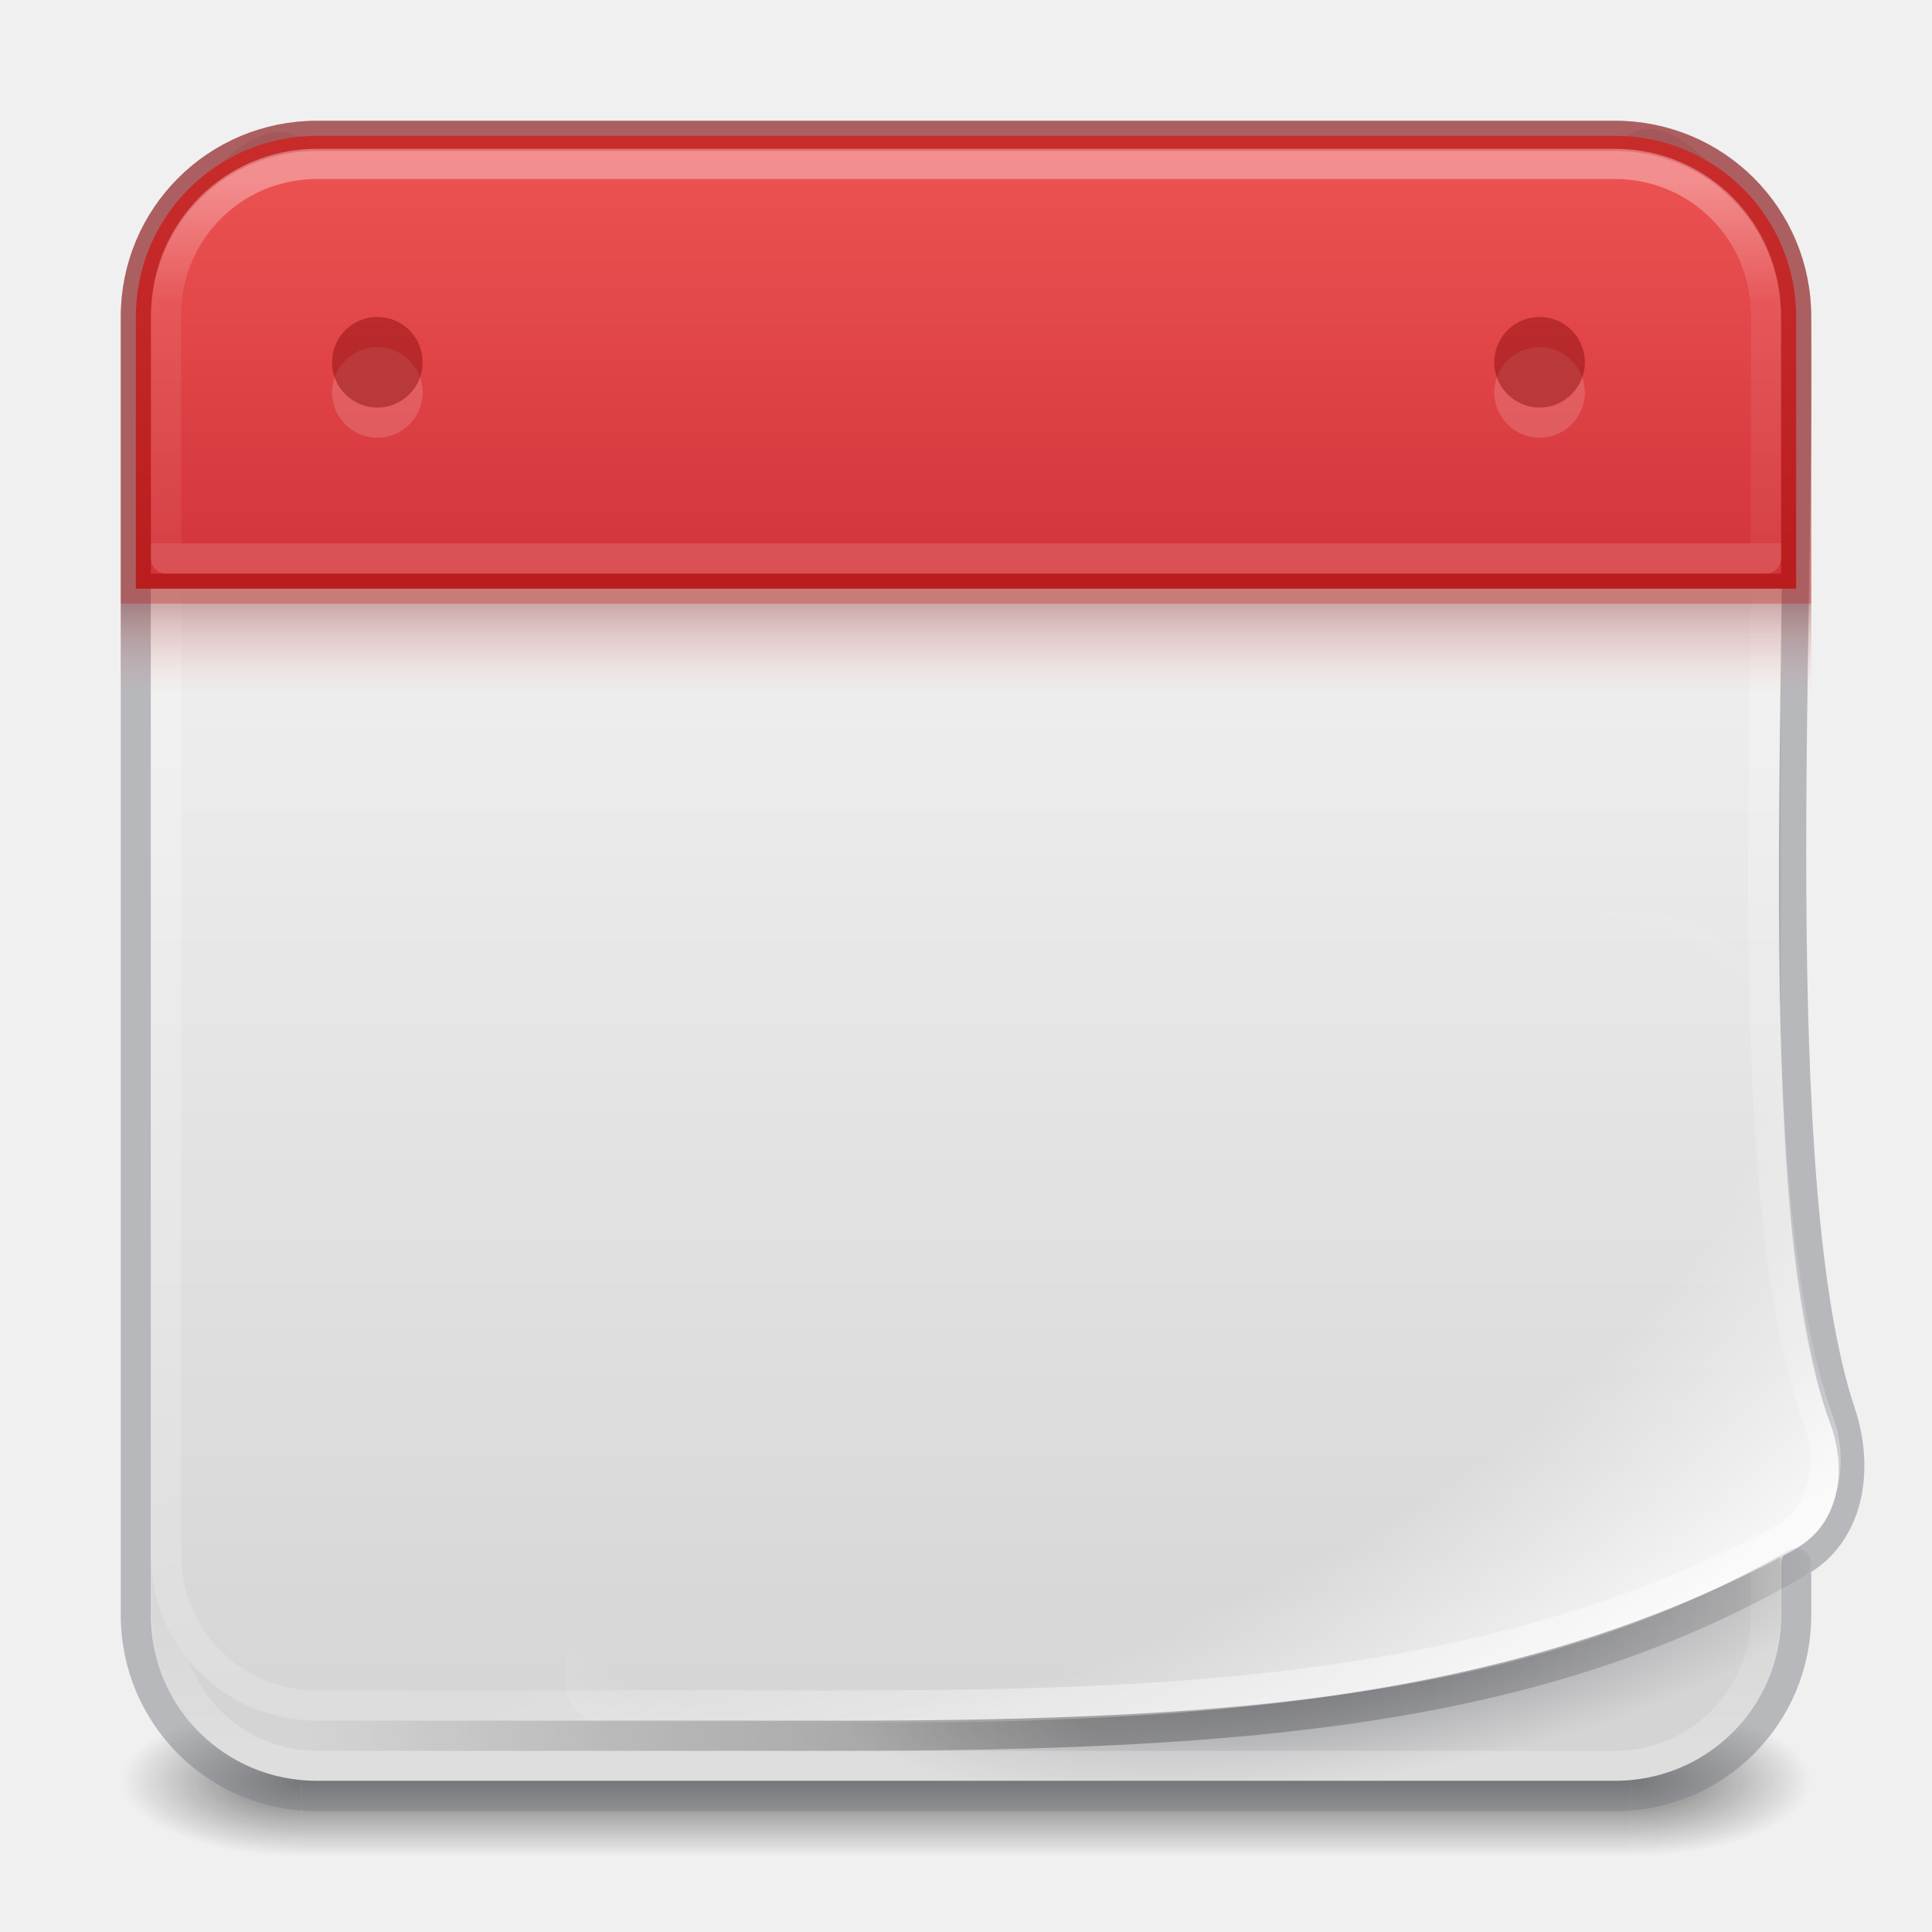
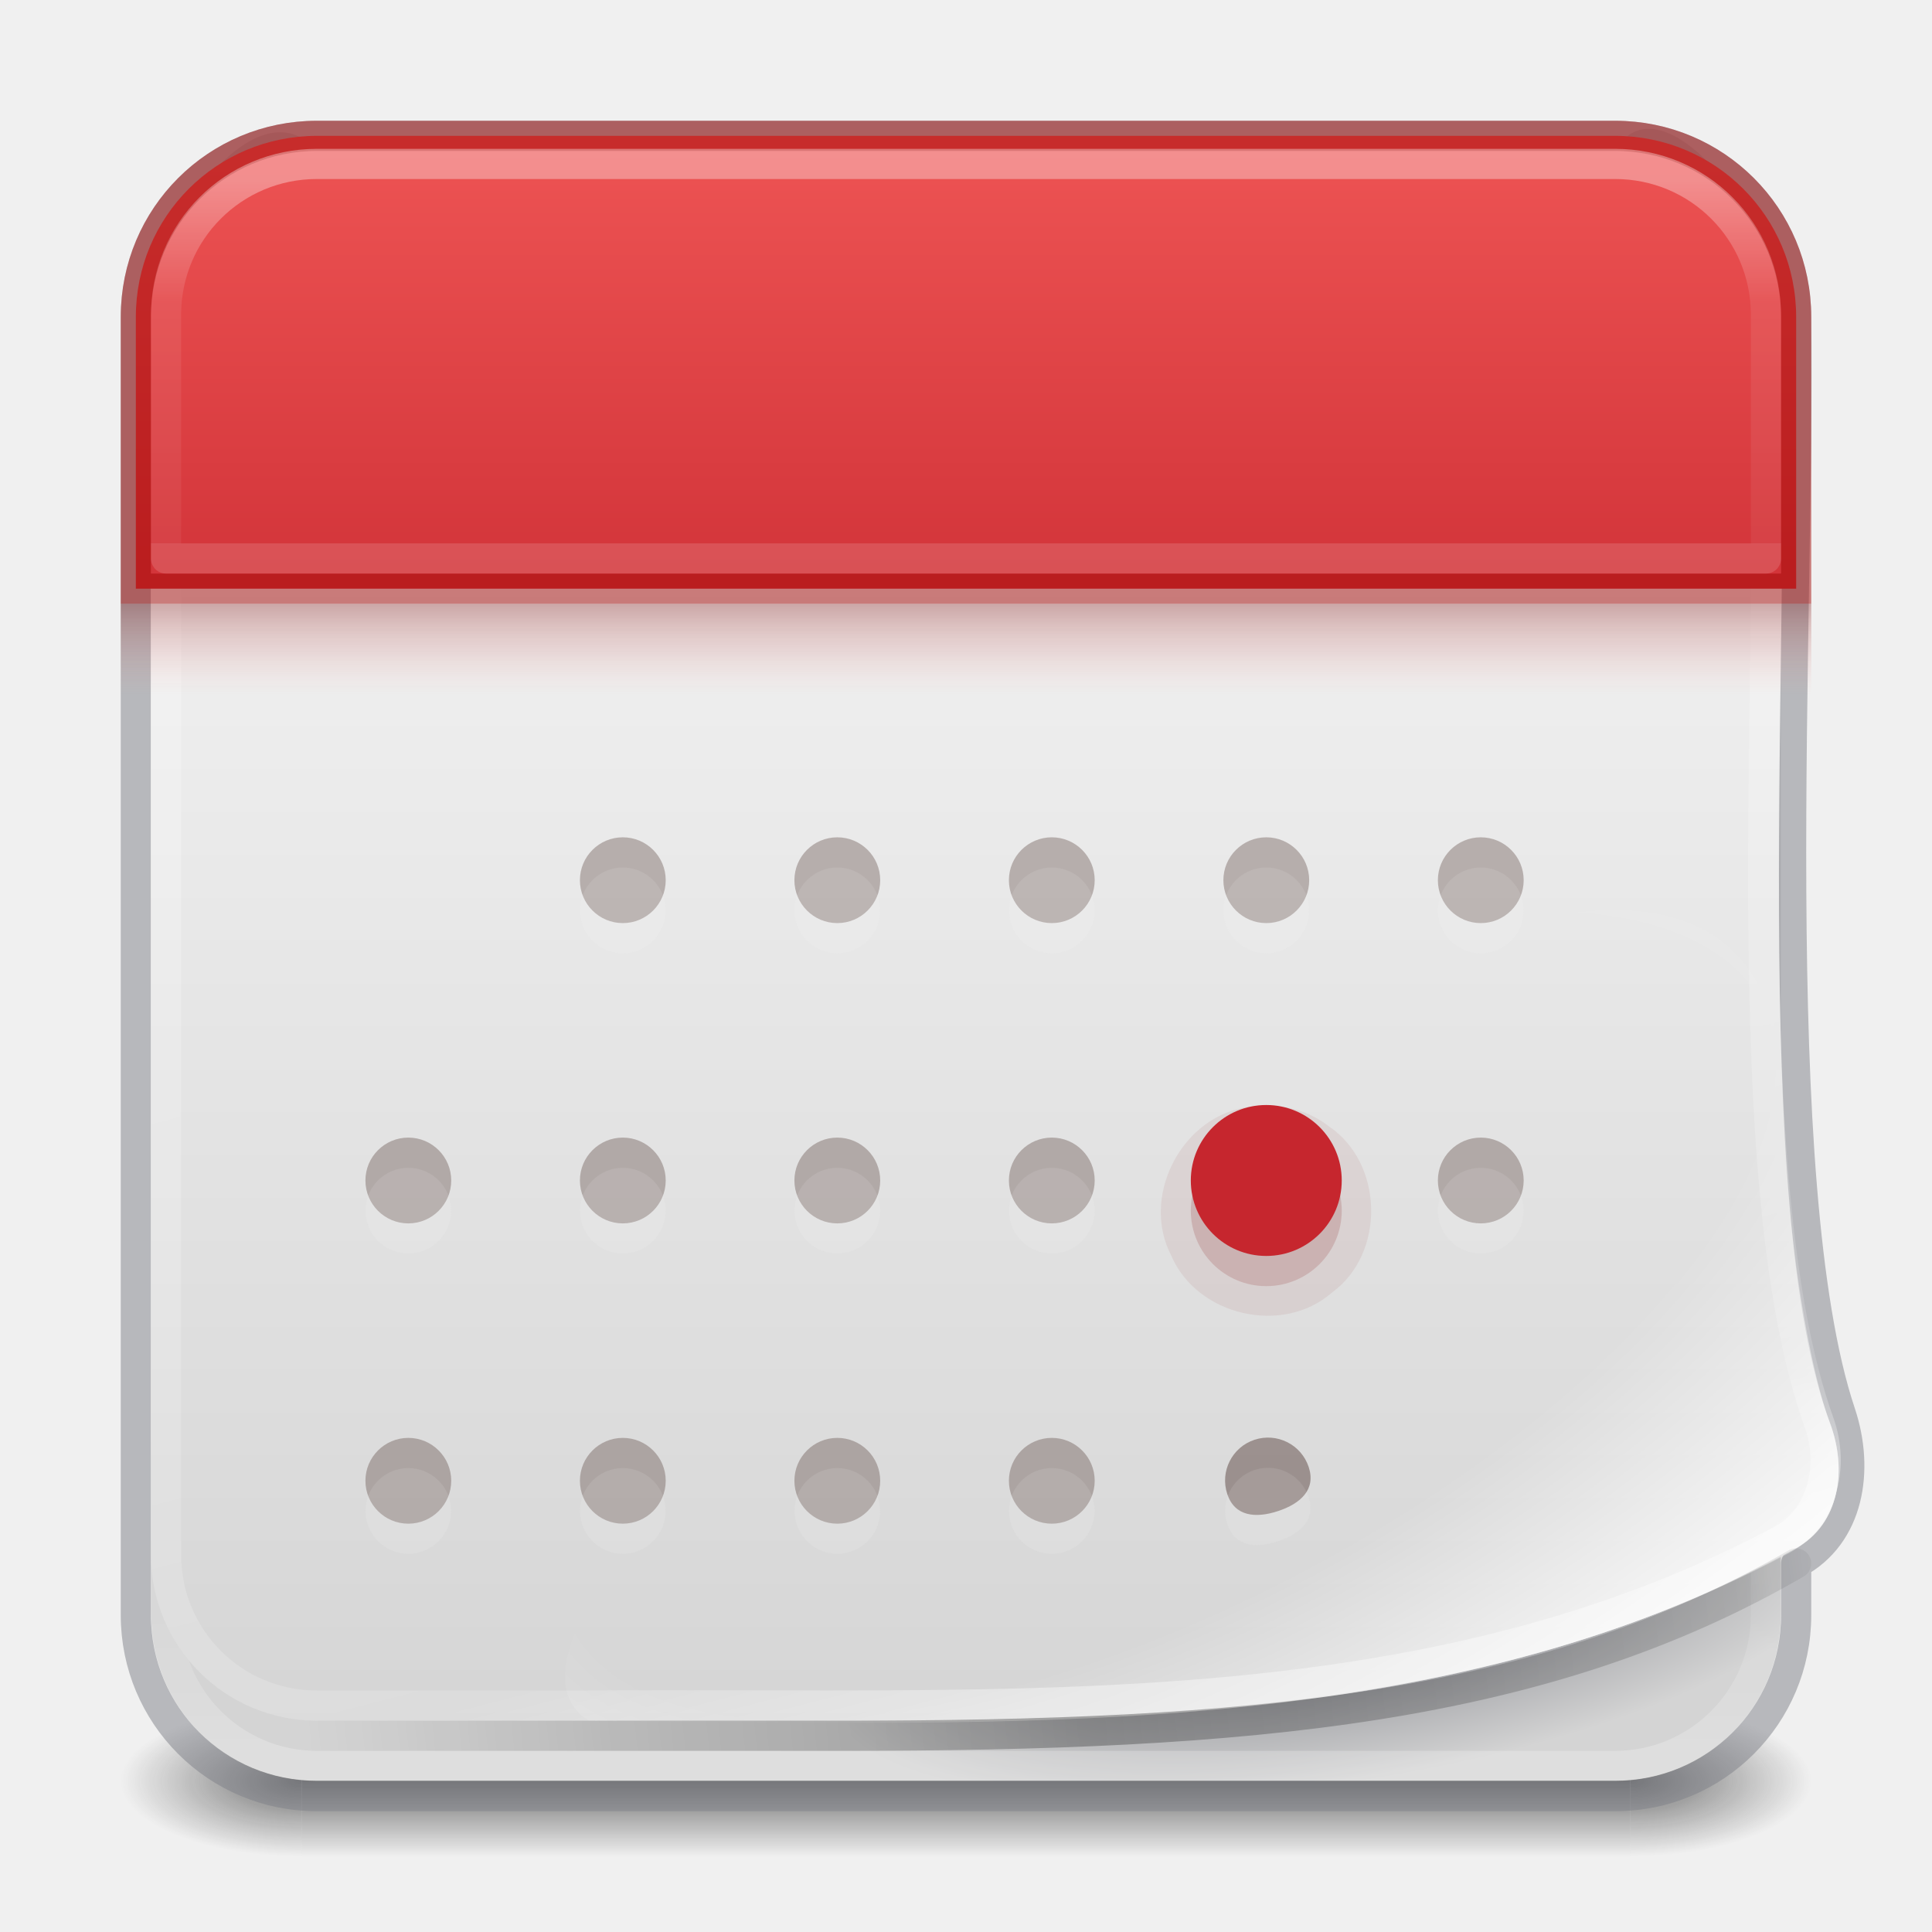
<svg xmlns="http://www.w3.org/2000/svg" xmlns:xlink="http://www.w3.org/1999/xlink" width="64" height="64" viewBox="0 0 64 64" fill="none" version="1.1" id="svg4" xml:space="preserve">
  <defs id="defs4">
    <linearGradient id="linearGradient58">
      <stop style="stop-color:#ffffff;stop-opacity:0;" offset="0" id="stop55" />
      <stop style="stop-color:#ffffff;stop-opacity:0;" offset="0.547" id="stop56" />
      <stop style="stop-color:#ffffff;stop-opacity:1;" offset="1" id="stop57" />
    </linearGradient>
    <linearGradient id="linearGradient30">
      <stop style="stop-color:#7e8087;stop-opacity:1" offset="0" id="stop31" />
      <stop style="stop-color:#d4d4d4;stop-opacity:1" offset="1" id="stop32" />
    </linearGradient>
    <linearGradient id="linearGradient3688-166-749">
      <stop id="stop2883" style="stop-color:#181818;stop-opacity:1" offset="0" />
      <stop id="stop2885" style="stop-color:#181818;stop-opacity:0" offset="1" />
    </linearGradient>
    <linearGradient id="linearGradient3702-501-757">
      <stop id="stop2895" style="stop-color:#181818;stop-opacity:0" offset="0" />
      <stop id="stop2897" style="stop-color:#181818;stop-opacity:1" offset="0.5" />
      <stop id="stop2899" style="stop-color:#181818;stop-opacity:0" offset="1" />
    </linearGradient>
    <style id="style1">.g{fill:#000;}.g,.h,.i{stroke-width:0px;}.h{fill:url(#e);}.i{fill:#fff;}</style>
    <style id="style1-7">.g{fill:#000;}.g,.h,.i{stroke-width:0px;}.h{fill:url(#e);}.i{fill:#fff;}</style>
    <style id="style1-5">.g{fill:#000;}.g,.h,.i{stroke-width:0px;}.h{fill:url(#e);}.i{fill:#fff;}</style>
    <linearGradient id="linearGradient20">
      <stop style="stop-color:#ed5353;stop-opacity:1;" offset="0" id="stop27" />
      <stop style="stop-color:#c6262e;stop-opacity:1;" offset="1" id="stop28" />
    </linearGradient>
    <linearGradient id="linearGradient18">
      <stop style="stop-color:#000000;stop-opacity:0;" offset="0" id="stop13" />
      <stop style="stop-color:#000000;stop-opacity:0.496;" offset="0.21" id="stop14" />
      <stop style="stop-color:#000000;stop-opacity:1;" offset="0.5" id="stop15" />
      <stop style="stop-color:#000000;stop-opacity:0.5;" offset="0.922" id="stop16" />
      <stop style="stop-color:#000000;stop-opacity:0;" offset="1" id="stop17" />
    </linearGradient>
    <linearGradient id="linearGradient4">
      <stop style="stop-color:#fafafa;stop-opacity:1;" offset="0" id="stop4" />
      <stop style="stop-color:#d4d4d4;stop-opacity:1;" offset="1" id="stop5" />
    </linearGradient>
    <linearGradient y2="42.053" x2="37.962" y1="5.848" x1="37.962" gradientTransform="matrix(1.432432,0,0,1.436283,-2.378375,-2.399544)" gradientUnits="userSpaceOnUse" id="linearGradient3904" xlink:href="#linearGradient4270" />
    <linearGradient id="linearGradient4270">
      <stop id="stop4272" style="stop-color:#ffffff;stop-opacity:1" offset="0" />
      <stop id="stop4274" style="stop-color:#ffffff;stop-opacity:0.235" offset="0.087" />
      <stop id="stop4276" style="stop-color:#ffffff;stop-opacity:0.157" offset="0.913" />
      <stop id="stop4278" style="stop-color:#ffffff;stop-opacity:0.392" offset="1" />
    </linearGradient>
    <radialGradient cx="4.993" cy="43.5" r="2.5" fx="4.993" fy="43.5" id="radialGradient3337-2-2" xlink:href="#linearGradient3688-166-749" gradientUnits="userSpaceOnUse" gradientTransform="matrix(2.404541,0,0,1,41.98575,15.5)" />
    <radialGradient cx="4.993" cy="43.5" r="2.5" fx="4.993" fy="43.5" id="radialGradient3339-1-4" xlink:href="#linearGradient3688-166-749" gradientUnits="userSpaceOnUse" gradientTransform="matrix(2.404541,0,0,1,-22.01424,-102.5)" />
    <linearGradient x1="25.058" y1="47.028" x2="25.058" y2="39.999" id="linearGradient6394" xlink:href="#linearGradient3702-501-757" gradientUnits="userSpaceOnUse" gradientTransform="matrix(1.571429,0,0,0.7142857,-5.714285,27.92857)" />
    <style id="style1-59">.g{fill:#000;}.g,.h,.i{stroke-width:0px;}.h{fill:url(#e);}.i{fill:#fff;}</style>
    <style id="style1-6">.cls-1{fill:#fff;}</style>
    <style id="style1-67">.cls-1{fill:#fff;}</style>
    <linearGradient xlink:href="#linearGradient4270" id="linearGradient7" x1="32" y1="6" x2="44.286" y2="53.558" gradientUnits="userSpaceOnUse" />
    <linearGradient xlink:href="#linearGradient4" id="linearGradient17" x1="23.688" y1="4.869" x2="23.688" y2="58.875" gradientUnits="userSpaceOnUse" />
    <linearGradient xlink:href="#linearGradient18" id="linearGradient11" gradientUnits="userSpaceOnUse" x1="10.145" y1="55.588" x2="61.5" y2="50.121" gradientTransform="translate(0,2)" />
    <linearGradient xlink:href="#linearGradient3510-9-7" id="linearGradient1195" x1="24" y1="14.528" x2="24" y2="17" gradientUnits="userSpaceOnUse" gradientTransform="matrix(1.454545,0,0,1.2,-2.545454,2.600001)" />
    <linearGradient id="linearGradient3510-9-7">
      <stop id="stop3512-9-6" style="stop-color:#7a0000;stop-opacity:1" offset="0" />
      <stop id="stop3514-9-1" style="stop-color:#ff8c82;stop-opacity:0;" offset="1" />
    </linearGradient>
    <linearGradient xlink:href="#linearGradient20" id="linearGradient2136" gradientUnits="userSpaceOnUse" gradientTransform="matrix(1.410298,0,0,1.414857,60.15285,-3.280904)" x1="-19.253" y1="5.853" x2="-19.253" y2="20.444" />
    <linearGradient x1="24" y1="5.898" x2="24" y2="14.253" id="linearGradient3381-5-4" xlink:href="#linearGradient2670" gradientUnits="userSpaceOnUse" gradientTransform="matrix(1.432432,0,0,1.436283,-2.378381,-2.470778)" />
    <linearGradient id="linearGradient2670">
      <stop id="stop2662" style="stop-color:#ffffff;stop-opacity:1" offset="0" />
      <stop id="stop2664" style="stop-color:#ffffff;stop-opacity:0.235" offset="0.333" />
      <stop id="stop2666" style="stop-color:#ffffff;stop-opacity:0.157" offset="1" />
      <stop id="stop2668" style="stop-color:#ffffff;stop-opacity:0.392" offset="1" />
    </linearGradient>
    <radialGradient xlink:href="#linearGradient30" id="radialGradient32" cx="33.946" cy="46.009" fx="33.946" fy="46.009" r="26.99" gradientTransform="matrix(0.6283712,-0.0979385,0.03032077,0.1945374,21.67073,48.10439)" gradientUnits="userSpaceOnUse" />
    <radialGradient xlink:href="#linearGradient58" id="radialGradient29" cx="82.863" cy="101.71" fx="82.863" fy="101.71" r="17.958" gradientTransform="matrix(-1.972446,1.033264,-0.4471601,-0.8536049,247.5214,44.81994)" gradientUnits="userSpaceOnUse" />
  </defs>
  <g id="g866">
    <rect style="opacity:0.6;fill:url(#radialGradient3337-2-2);fill-opacity:1;stroke:none;stroke-width:1.062" id="rect2801-5-5-7-9" y="56.5" x="54" height="5" width="6" />
    <rect style="opacity:0.6;fill:url(#radialGradient3339-1-4);fill-opacity:1;stroke:none;stroke-width:1.062" id="rect3696-3-0-3-7" transform="scale(-1)" y="-61.5" x="-10" height="5" width="6" />
    <rect style="opacity:0.6;fill:url(#linearGradient6394);fill-opacity:1;stroke:none;stroke-width:1.062" id="rect3700-5-6-8-4" y="56.5" x="10" height="5" width="44" />
  </g>
  <path id="rect5505-21-3-8-5-2-9-8" d="m 10.5,5.01 c 15.046,18.217 29.598,23.815 43,0 C 54.996,2.351 58.99,7.45 58.99,10.5 v 43 c 0,3.05 -2.44,5.49 -5.49,5.49 h -43 c -3.05,0 -5.49,-2.44 -5.49,-5.49 v -43 c 0,-3.05 3.548,-7.842 5.49,-5.49 z" style="color:#000000;display:inline;overflow:visible;visibility:visible;fill:url(#radialGradient32);fill-opacity:1;fill-rule:nonzero;stroke:none;stroke-width:1;marker:none;enable-background:accumulate;opacity:1" />
  <rect style="opacity:0.6;fill:none;stroke:url(#linearGradient3904);stroke-width:1;stroke-linecap:round;stroke-linejoin:round;stroke-miterlimit:4;stroke-dasharray:none;stroke-dashoffset:0;stroke-opacity:1" id="rect6741" y="5.5" x="5.5" ry="5" rx="5" height="53" width="53" />
  <path id="rect5505-21-9" style="color:#000000;display:inline;overflow:visible;visibility:visible;opacity:0.5;fill:none;stroke:#7e8087;stroke-width:1;stroke-linecap:round;stroke-linejoin:round;stroke-miterlimit:4;stroke-dasharray:none;stroke-dashoffset:0;stroke-opacity:1;marker:none;enable-background:accumulate" d="m 10.5,4.5 c -3.324,0 -6,2.676 -6,6 v 43 c 0,3.324 2.676,6 6,6 h 43 c 3.324,0 6,-2.676 6,-6 v -1.709 c 0.002,-9.31e-4 0.004,-0.002 0.005,-0.003 1.753,-0.937 2.091,-3.103 1.463,-4.98 C 58.445,39.267 59.63,20.449 59.5,10.5 c 0,-3.324 -2.676,-6 -6,-6 z" />
  <path id="path16" style="opacity:1;fill:url(#linearGradient17);stroke:none;stroke-width:1;stroke-linecap:round;stroke-linejoin:round;stroke-miterlimit:4;stroke-dasharray:none;stroke-dashoffset:0;stroke-opacity:1" d="M 10.5,5 C 7.456,5 5,7.456 5,10.5 v 41 c 0,3.044 2.456,5.5 5.5,5.5 h 9.004 c 13.659,0.092 28.225,0.84 39.994,-5.714 1.443,-0.804 1.7,-2.608 1.122,-4.147 C 57.942,40.01 59.339,21.54 59,10.5 59,7.456 56.544,5 53.5,5 Z" />
  <path id="path16-8" style="opacity:0.8;fill:url(#radialGradient29);fill-opacity:1;stroke:none;stroke-width:1;stroke-linecap:round;stroke-linejoin:round;stroke-miterlimit:4;stroke-dasharray:none;stroke-dashoffset:0;stroke-opacity:0.497" d="m 19.504,57 c 13.659,0.092 28.225,0.84 39.994,-5.714 1.443,-0.804 1.7,-2.608 1.122,-4.147 C 59.698,44.685 59.066,39.094 59.066,36.514 59.066,15.602 12.133,52.5 19.504,57 Z" />
  <path id="path15" style="opacity:1;fill:none;stroke:url(#linearGradient7);stroke-width:1;stroke-linecap:round;stroke-linejoin:round;stroke-miterlimit:4;stroke-dasharray:none;stroke-dashoffset:0;stroke-opacity:1" d="m 10.5,5.5 c -2.77,0 -5,2.23 -5,5 v 41 c 0,2.77 2.23,5 5,5 h 9 C 33.529,56.394 47.122,57.367 59.01,51.019 60.357,50.3 60.78,48.572 60.263,47.137 57.351,39.044 58.825,21.899 58.5,10.5 c 0,-2.77 -2.23,-5 -5,-5 z" />
  <path style="opacity:0.9;fill:none;stroke:url(#linearGradient11);stroke-linecap:round;stroke-linejoin:round;stroke-opacity:0.296" d="m 10.233,57.5 c 0.493,-0.004 17.072,0 17.565,0 13.608,0 23.319,-0.853 31.702,-5.709" id="path10" />
  <rect style="font-variation-settings:normal;opacity:0.3;vector-effect:none;fill:url(#linearGradient1195);fill-opacity:1;stroke:none;stroke-width:1;stroke-linecap:butt;stroke-linejoin:miter;stroke-miterlimit:4;stroke-dasharray:none;stroke-dashoffset:0;stroke-opacity:1;marker:none;stop-color:#000000" id="rect1187" width="56" height="3" x="4" y="20" rx="0" ry="0" />
  <path id="rect5505-21-1-5" style="color:#000000;font-variation-settings:normal;display:inline;overflow:visible;visibility:visible;vector-effect:none;fill:url(#linearGradient2136);fill-opacity:1;fill-rule:nonzero;stroke:#a10705;stroke-width:1;stroke-linecap:butt;stroke-linejoin:miter;stroke-miterlimit:4;stroke-dasharray:none;stroke-dashoffset:0;stroke-opacity:0.502;-inkscape-stroke:none;marker:none;enable-background:accumulate;stop-color:#000000" d="m 10.5,4.5 c -3.324,0 -6,2.676 -6,6 v 9 h 55 v -9 c 0,-3.324 -2.676,-6 -6,-6 z" />
  <path id="rect6741-5-0-2-3" style="opacity:0.35;fill:none;stroke:url(#linearGradient3381-5-4);stroke-width:1;stroke-linecap:round;stroke-linejoin:round;stroke-miterlimit:4;stroke-dasharray:none;stroke-dashoffset:0;stroke-opacity:1" d="m 10.5,5.43 c -2.77,0 -5,2.23 -5,5 V 18.5 h 53 v -8.07 c 0,-2.77 -2.23,-5 -5,-5 z" />
-   <path id="path4682-6" style="color:#000000;display:inline;overflow:visible;visibility:visible;opacity:0.15;fill:#ffffff;fill-opacity:1;fill-rule:nonzero;stroke:none;stroke-width:1.5;marker:none;enable-background:accumulate" d="M 12.389,11.504 A 1.5,1.5 0 0 0 11,13 a 1.5,1.5 0 1 0 3,0 1.5,1.5 0 0 0 -1.611,-1.496 z m 38.5,0 A 1.5,1.5 0 0 0 49.5,13 a 1.5,1.5 0 1 0 3,0 1.5,1.5 0 0 0 -1.611,-1.496 z" />
-   <path id="path4682-6-1" style="color:#000000;font-variation-settings:normal;display:inline;overflow:visible;visibility:visible;opacity:0.4;vector-effect:none;fill:#7a0000;fill-opacity:1;fill-rule:nonzero;stroke:none;stroke-width:1.5;stroke-linecap:butt;stroke-linejoin:miter;stroke-miterlimit:4;stroke-dasharray:none;stroke-dashoffset:0;stroke-opacity:1;-inkscape-stroke:none;marker:none;enable-background:accumulate;stop-color:#000000" d="M 12.389,10.504 A 1.5,1.5 0 0 0 11,12 a 1.5,1.5 0 1 0 3,0 1.5,1.5 0 0 0 -1.611,-1.496 z m 38.5,0 A 1.5,1.5 0 0 0 49.5,12 a 1.5,1.5 0 1 0 3,0 1.5,1.5 0 0 0 -1.611,-1.496 z" />
+   <g opacity="0.4" id="g47" transform="matrix(1.421053,0,0,1.421053,-2.105266,-3.526316)" style="fill:none;stroke-width:0.704;opacity:0.3">
+     <path d="m 15,23 c 0,-0.552 0.448,-1 1,-1 0.552,0 1,0.448 1,1 0,0.552 -0.448,1 -1,1 -0.552,0 -1,-0.448 -1,-1 z" fill="#3d211b" id="path34" style="stroke-width:0.704" />
+     <path d="m 20,23 c 0,-0.552 0.448,-1 1,-1 0.552,0 1,0.448 1,1 0,0.552 -0.448,1 -1,1 -0.552,0 -1,-0.448 -1,-1 z" fill="#3d211b" id="path35" style="stroke-width:0.704" />
+     <path d="m 25,23 c 0,-0.552 0.448,-1 1,-1 0.552,0 1,0.448 1,1 0,0.552 -0.448,1 -1,1 -0.552,0 -1,-0.448 -1,-1 z" fill="#3d211b" id="path36" style="stroke-width:0.704" />
+     <path d="m 30,23 c 0,-0.552 0.448,-1 1,-1 0.552,0 1,0.448 1,1 0,0.552 -0.448,1 -1,1 -0.552,0 -1,-0.448 -1,-1 z" fill="#3d211b" id="path37" style="stroke-width:0.704" />
+     <path d="m 35,23 c 0,-0.552 0.448,-1 1,-1 0.552,0 1,0.448 1,1 0,0.552 -0.448,1 -1,1 -0.552,0 -1,-0.448 -1,-1 z" fill="#3d211b" id="path38" style="stroke-width:0.704" />
+     <path d="m 10,30 c 0,-0.552 0.448,-1 1,-1 0.552,0 1,0.448 1,1 0,0.552 -0.448,1 -1,1 -0.552,0 -1,-0.448 -1,-1 z" fill="#3d211b" id="path39" style="stroke-width:0.704" />
+     <path d="m 15,30 c 0,-0.552 0.448,-1 1,-1 0.552,0 1,0.448 1,1 0,0.552 -0.448,1 -1,1 -0.552,0 -1,-0.448 -1,-1 z" fill="#3d211b" id="path40" style="stroke-width:0.704" />
+     <path d="m 20,30 c 0,-0.552 0.448,-1 1,-1 0.552,0 1,0.448 1,1 0,0.552 -0.448,1 -1,1 -0.552,0 -1,-0.448 -1,-1 z" fill="#3d211b" id="path41" style="stroke-width:0.704" />
+     <path d="m 25,30 c 0,-0.552 0.448,-1 1,-1 0.552,0 1,0.448 1,1 0,0.552 -0.448,1 -1,1 -0.552,0 -1,-0.448 -1,-1 z" fill="#3d211b" id="path42" style="stroke-width:0.704" />
+     <path d="m 35,30 c 0,-0.552 0.448,-1 1,-1 0.552,0 1,0.448 1,1 0,0.552 -0.448,1 -1,1 -0.552,0 -1,-0.448 -1,-1 z" fill="#3d211b" id="path43" style="stroke-width:0.704" />
+     <path d="m 10,37 c 0,-0.552 0.448,-1 1,-1 0.552,0 1,0.448 1,1 0,0.552 -0.448,1 -1,1 -0.552,0 -1,-0.448 -1,-1 z" fill="#3d211b" id="path44" style="stroke-width:0.704" />
+     <path d="m 15,37 c 0,-0.552 0.448,-1 1,-1 0.552,0 1,0.448 1,1 0,0.552 -0.448,1 -1,1 -0.552,0 -1,-0.448 -1,-1 z" fill="#3d211b" id="path45" style="stroke-width:0.704" />
+     <path d="m 20,37 c 0,-0.552 0.448,-1 1,-1 0.552,0 1,0.448 1,1 0,0.552 -0.448,1 -1,1 -0.552,0 -1,-0.448 -1,-1 z" fill="#3d211b" id="path46" style="stroke-width:0.704" />
+     <path d="m 25,37 c 0,-0.552 0.448,-1 1,-1 0.552,0 1,0.448 1,1 0,0.552 -0.448,1 -1,1 -0.552,0 -1,-0.448 -1,-1 z" fill="#3d211b" id="path47" style="stroke-width:0.704" />
+   </g>
+   <path opacity="0.4" d="m 40.654,49.489 c -0.246,-0.745 0.158,-1.549 0.904,-1.795 0.745,-0.246 1.549,0.158 1.795,0.904 0.246,0.745 -0.27,1.211 -1.015,1.458 -0.745,0.246 -1.438,0.179 -1.684,-0.566 z" fill="#3d211b" id="path48" style="stroke-width:1" />
+   <g opacity="0.4" id="g47-2" transform="matrix(1.421053,0,0,1.421053,-2.105266,-2.526157)" style="fill:#fafafa;stroke-width:0.704;opacity:0.1">
+     <path d="m 15,23 c 0,-0.552 0.448,-1 1,-1 0.552,0 1,0.448 1,1 0,0.552 -0.448,1 -1,1 -0.552,0 -1,-0.448 -1,-1 z" fill="#3d211b" id="path34-7" style="stroke-width:0.704;fill:#fafafa" />
+     <path d="m 20,23 c 0,-0.552 0.448,-1 1,-1 0.552,0 1,0.448 1,1 0,0.552 -0.448,1 -1,1 -0.552,0 -1,-0.448 -1,-1 z" fill="#3d211b" id="path35-0" style="stroke-width:0.704;fill:#fafafa" />
+     <path d="m 25,23 c 0,-0.552 0.448,-1 1,-1 0.552,0 1,0.448 1,1 0,0.552 -0.448,1 -1,1 -0.552,0 -1,-0.448 -1,-1 z" fill="#3d211b" id="path36-9" style="stroke-width:0.704;fill:#fafafa" />
+     <path d="m 30,23 c 0,-0.552 0.448,-1 1,-1 0.552,0 1,0.448 1,1 0,0.552 -0.448,1 -1,1 -0.552,0 -1,-0.448 -1,-1 z" fill="#3d211b" id="path37-3" style="stroke-width:0.704;fill:#fafafa" />
+     <path d="m 35,23 c 0,-0.552 0.448,-1 1,-1 0.552,0 1,0.448 1,1 0,0.552 -0.448,1 -1,1 -0.552,0 -1,-0.448 -1,-1 z" fill="#3d211b" id="path38-6" style="stroke-width:0.704;fill:#fafafa" />
+     <path d="m 10,30 c 0,-0.552 0.448,-1 1,-1 0.552,0 1,0.448 1,1 0,0.552 -0.448,1 -1,1 -0.552,0 -1,-0.448 -1,-1 z" fill="#3d211b" id="path39-0" style="stroke-width:0.704;fill:#fafafa" />
+     <path d="m 15,30 c 0,-0.552 0.448,-1 1,-1 0.552,0 1,0.448 1,1 0,0.552 -0.448,1 -1,1 -0.552,0 -1,-0.448 -1,-1 z" fill="#3d211b" id="path40-6" style="stroke-width:0.704;fill:#fafafa" />
+     <path d="m 20,30 c 0,-0.552 0.448,-1 1,-1 0.552,0 1,0.448 1,1 0,0.552 -0.448,1 -1,1 -0.552,0 -1,-0.448 -1,-1 z" fill="#3d211b" id="path41-2" style="stroke-width:0.704;fill:#fafafa" />
+     <path d="m 25,30 c 0,-0.552 0.448,-1 1,-1 0.552,0 1,0.448 1,1 0,0.552 -0.448,1 -1,1 -0.552,0 -1,-0.448 -1,-1 z" fill="#3d211b" id="path42-6" style="stroke-width:0.704;fill:#fafafa" />
+     <path d="m 35,30 c 0,-0.552 0.448,-1 1,-1 0.552,0 1,0.448 1,1 0,0.552 -0.448,1 -1,1 -0.552,0 -1,-0.448 -1,-1 z" fill="#3d211b" id="path43-1" style="stroke-width:0.704;fill:#fafafa" />
+     <path d="m 10,37 c 0,-0.552 0.448,-1 1,-1 0.552,0 1,0.448 1,1 0,0.552 -0.448,1 -1,1 -0.552,0 -1,-0.448 -1,-1 z" fill="#3d211b" id="path44-8" style="stroke-width:0.704;fill:#fafafa" />
+     <path d="m 15,37 c 0,-0.552 0.448,-1 1,-1 0.552,0 1,0.448 1,1 0,0.552 -0.448,1 -1,1 -0.552,0 -1,-0.448 -1,-1 z" fill="#3d211b" id="path45-7" style="stroke-width:0.704;fill:#fafafa" />
+     <path d="m 20,37 c 0,-0.552 0.448,-1 1,-1 0.552,0 1,0.448 1,1 0,0.552 -0.448,1 -1,1 -0.552,0 -1,-0.448 -1,-1 z" fill="#3d211b" id="path46-9" style="stroke-width:0.704;fill:#fafafa" />
+     <path d="m 25,37 c 0,-0.552 0.448,-1 1,-1 0.552,0 1,0.448 1,1 0,0.552 -0.448,1 -1,1 -0.552,0 -1,-0.448 -1,-1 z" fill="#3d211b" id="path47-2" style="stroke-width:0.704;fill:#fafafa" />
+   </g>
+   <path opacity="0.4" d="m 40.654,50.489 c -0.246,-0.745 0.158,-1.549 0.904,-1.795 0.745,-0.246 1.549,0.158 1.795,0.904 0.246,0.745 -0.27,1.211 -1.015,1.458 -0.745,0.246 -1.438,0.179 -1.684,-0.566 z" fill="#3d211b" id="path48-0" style="stroke-width:1;fill:#fafafa;opacity:0.1" />
+   <circle style="fill:#7a0000;stroke:none;stroke-width:1;stroke-linecap:round;stroke-linejoin:round;stroke-dasharray:none;stroke-opacity:1;opacity:0.15" id="path1-7" cx="41.947" cy="40.105" r="2.5" />
+   <path id="path1-2" style="opacity:0.07;fill:#7a0000;stroke:none;stroke-width:1;stroke-linecap:round;stroke-linejoin:round;stroke-dasharray:none;stroke-opacity:1" d="m 41.17,36.699 c -2.103,0.42 -3.368,2.988 -2.369,4.897 0.849,1.99 3.69,2.655 5.321,1.223 1.784,-1.297 1.719,-4.295 -0.115,-5.518 -0.791,-0.618 -1.865,-0.807 -2.837,-0.602 z" />
+   <circle style="opacity:1;fill:#c6262e;stroke:none;stroke-width:1;stroke-linecap:round;stroke-linejoin:round;stroke-dasharray:none;stroke-opacity:1" id="path1" cx="41.947" cy="39.105" r="2.5" />
</svg>
